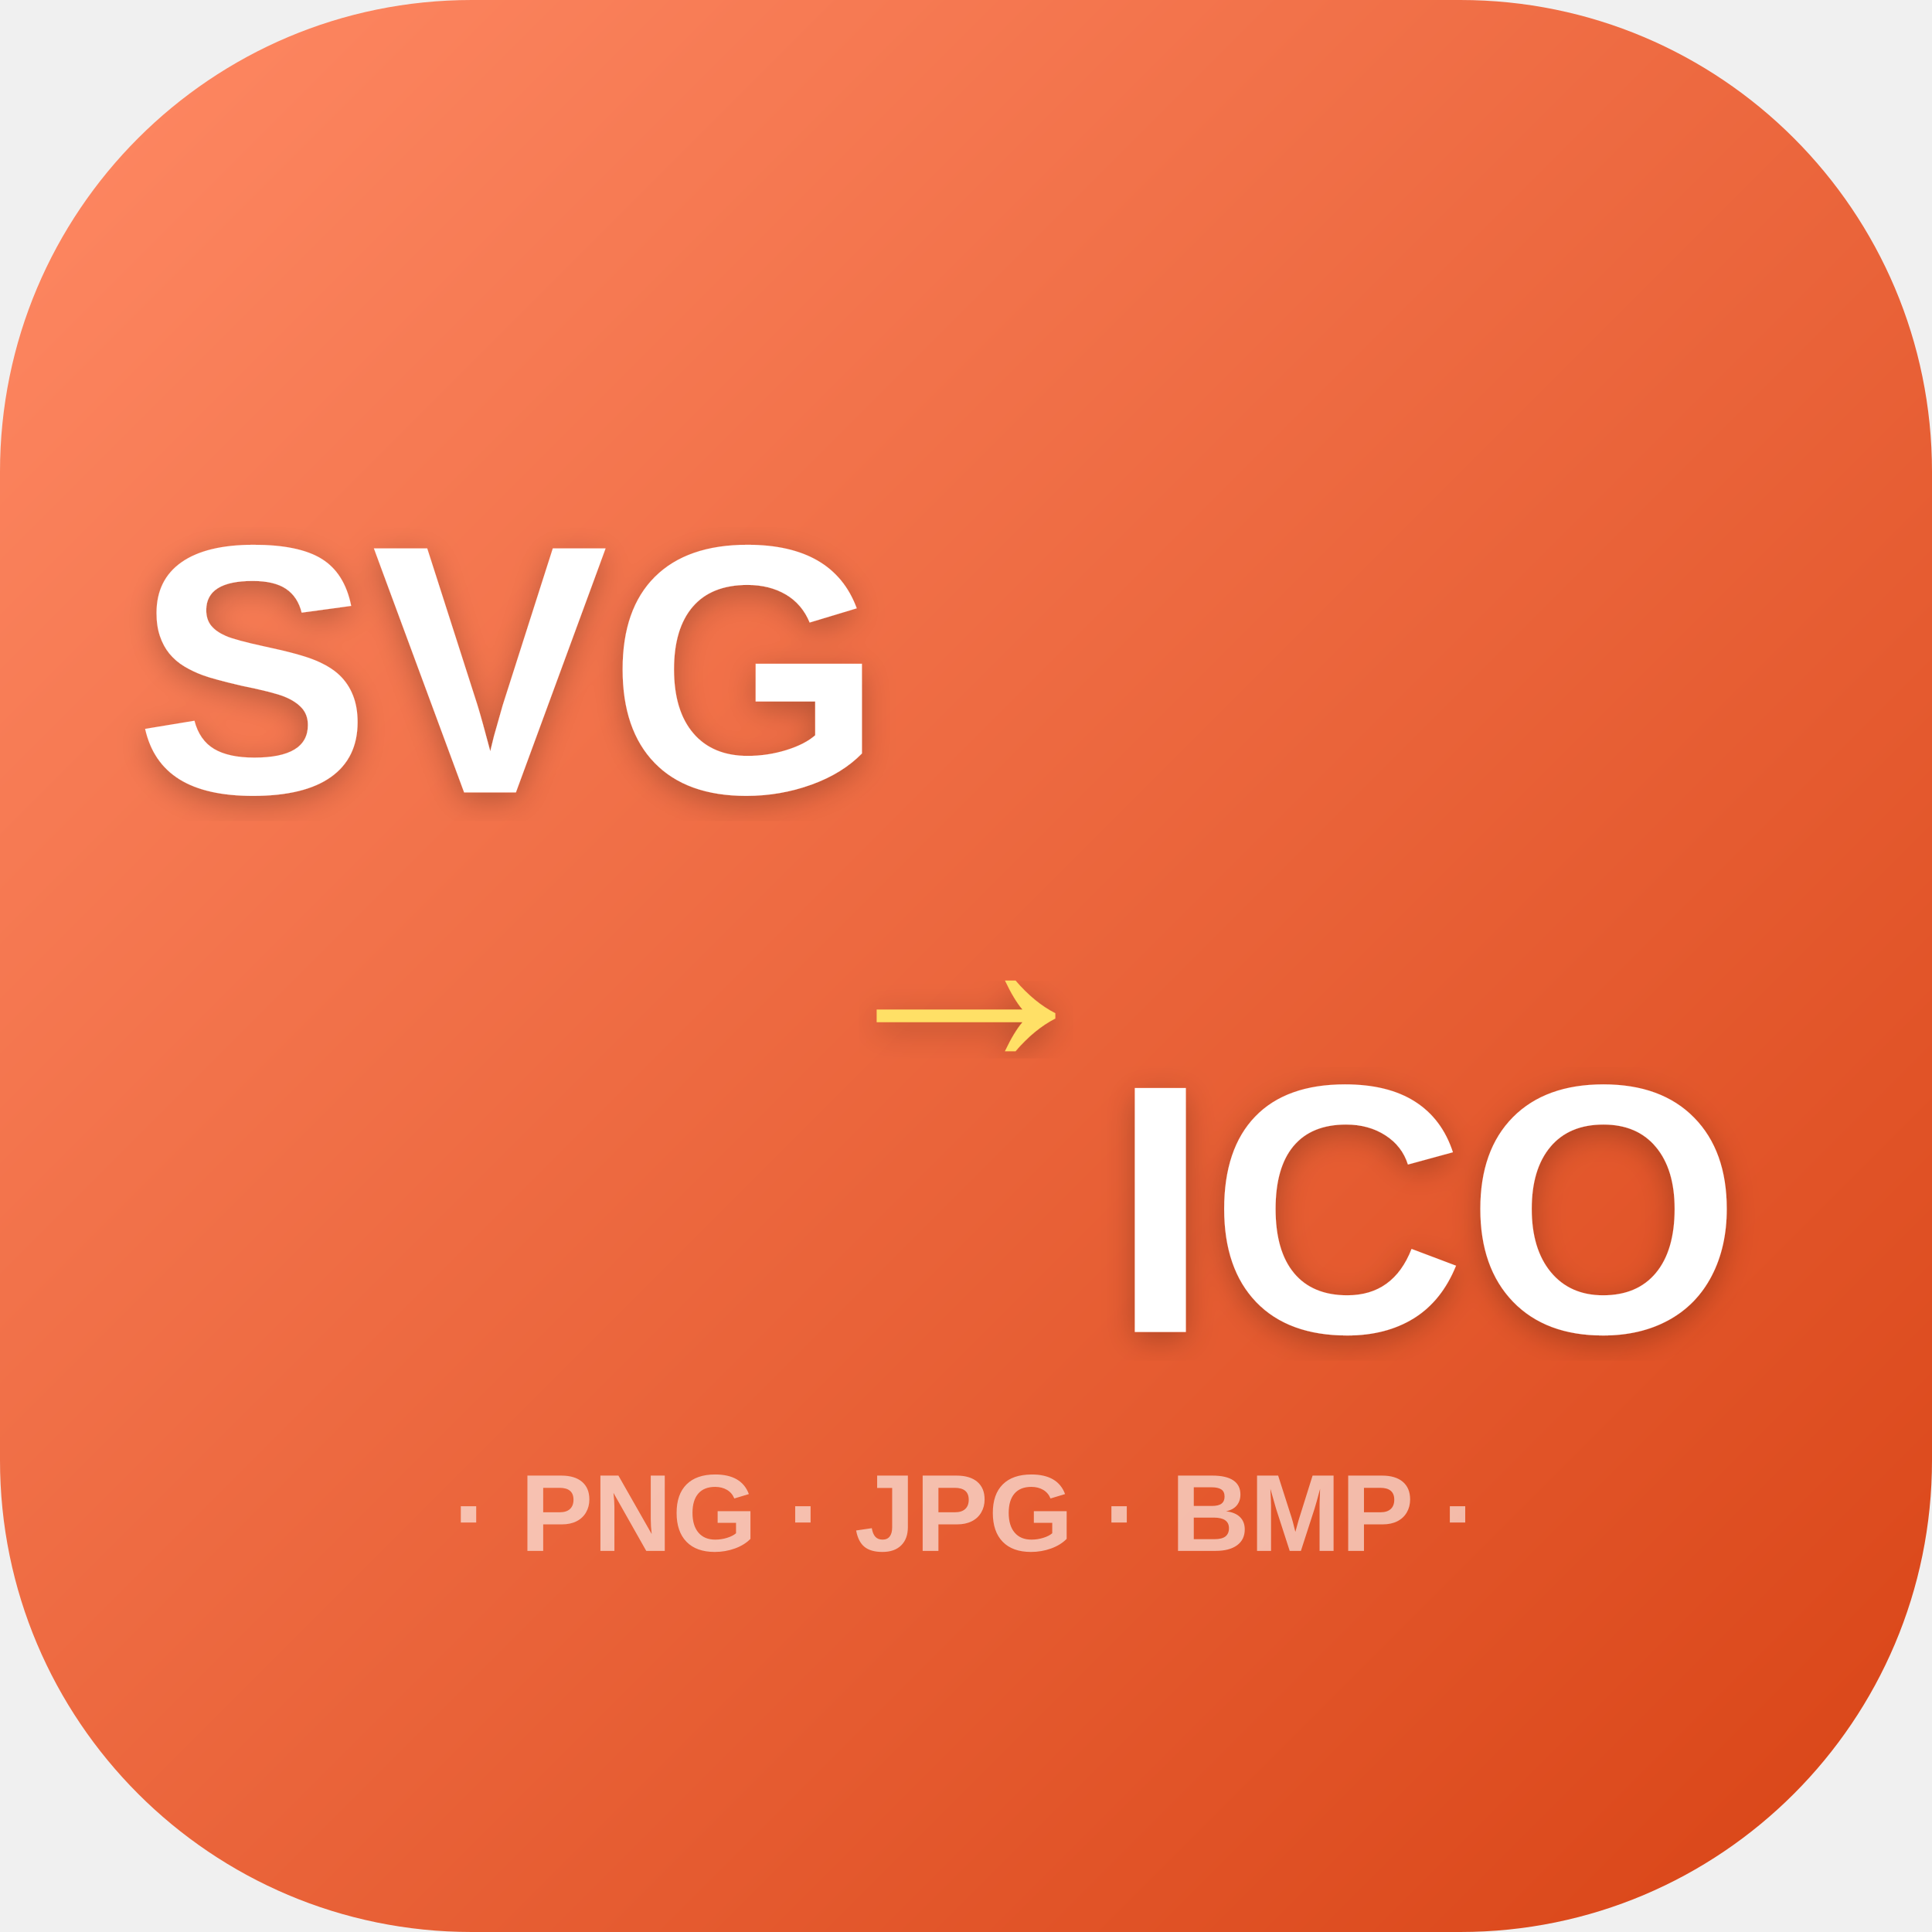
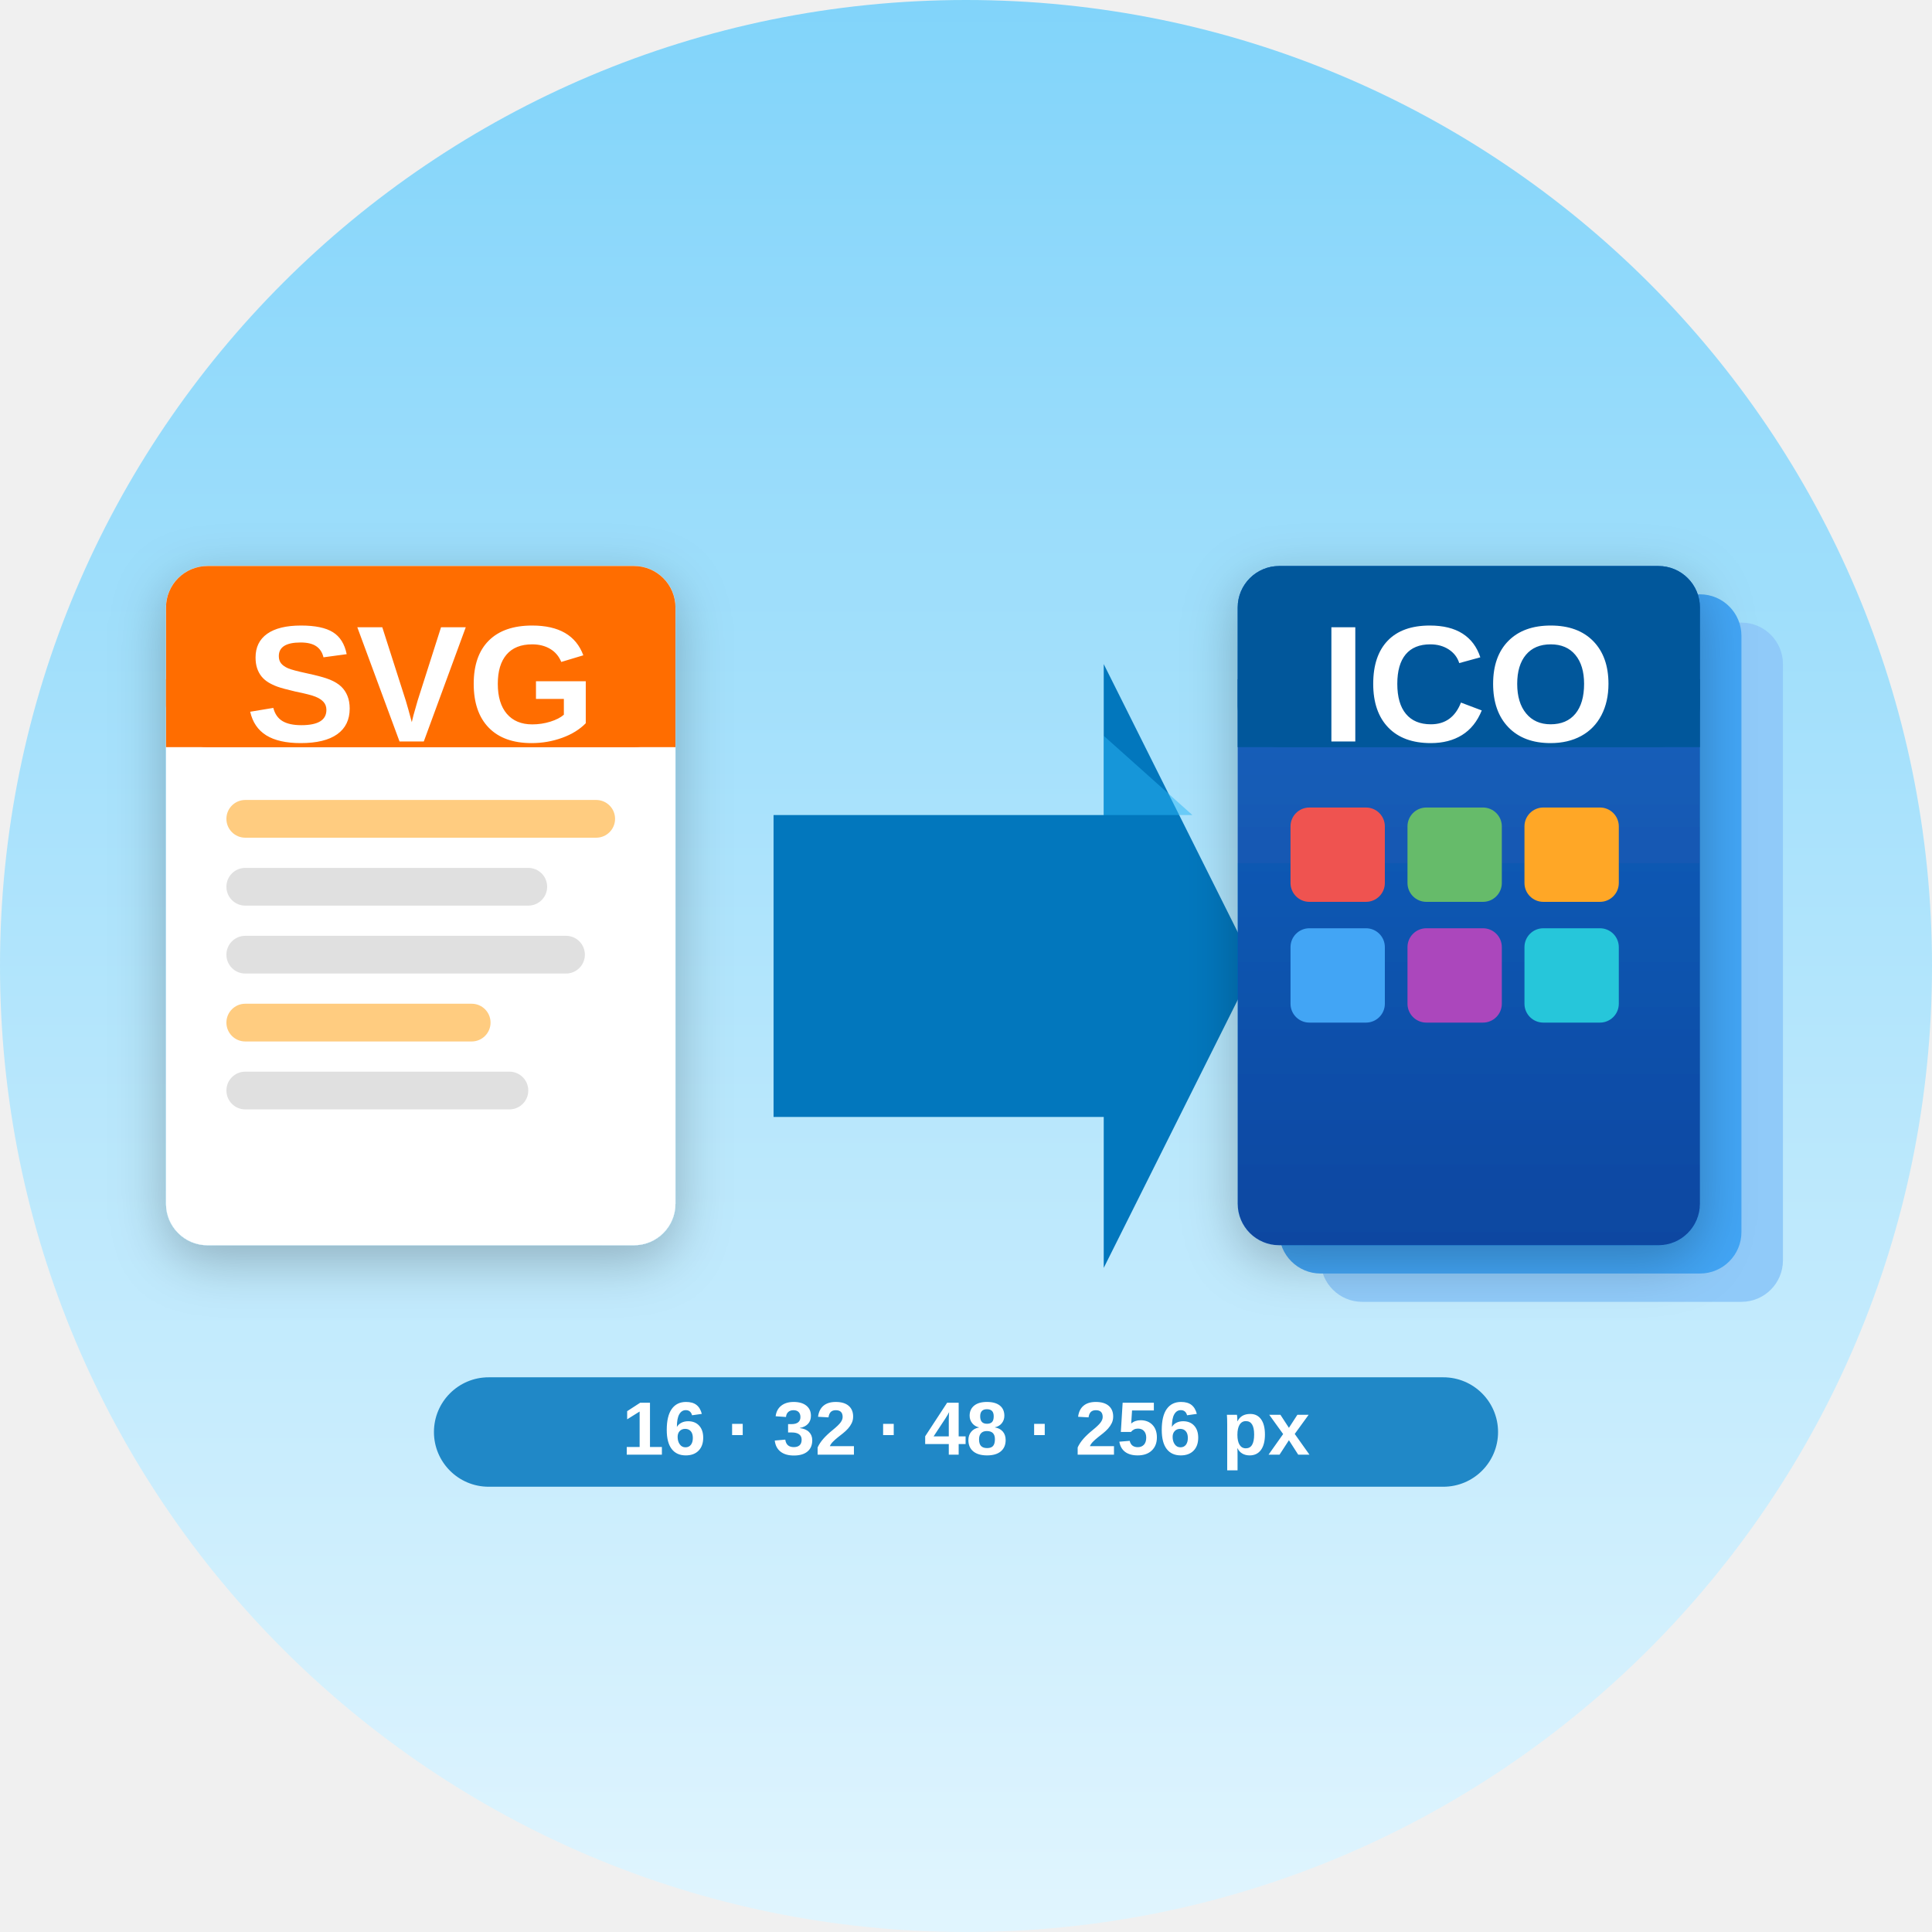
<svg xmlns="http://www.w3.org/2000/svg" viewBox="0 0 1024 1024">
  <defs>
-     <linearGradient id="bg01" x1="0%" y1="0%" x2="100%" y2="100%">
-       <stop offset="0%" stop-color="#FF8A65" />
-       <stop offset="100%" stop-color="#D84315" />
+     <linearGradient id="bg1" x1="0" y1="0" x2="0" y2="1">
+       <stop offset="0%" stop-color="#81D4FA" />
+       <stop offset="100%" stop-color="#E1F5FE" />
    </linearGradient>
-     <filter id="textShadow01">
-       <feDropShadow dx="0" dy="4" stdDeviation="8" flood-color="#000" flood-opacity="0.25" />
+     <linearGradient id="icoGrad" x1="0" y1="0" x2="0" y2="1">
+       <stop offset="0%" stop-color="#1565C0" />
+       <stop offset="100%" stop-color="#0D47A1" />
+     </linearGradient>
+     <filter id="sh1" x="-20%" y="-20%" width="140%" height="140%">
+       <feDropShadow dx="0" dy="8" stdDeviation="14" flood-color="#000000" flood-opacity="0.25" />
    </filter>
  </defs>
-   <rect width="1024" height="1024" rx="250" fill="url(#bg01)" />
-   <text x="270" y="420" font-family="Arial Black, Arial, sans-serif" font-size="188" font-weight="900" fill="white" text-anchor="middle" filter="url(#textShadow01)">SVG</text>
-   <text x="512" y="565" font-family="Arial Black, Arial, sans-serif" font-size="160" font-weight="900" fill="#FFE066" text-anchor="middle" filter="url(#textShadow01)">→</text>
-   <text x="756" y="706" font-family="Arial Black, Arial, sans-serif" font-size="188" font-weight="900" fill="white" text-anchor="middle" filter="url(#textShadow01)">ICO</text>
-   <text x="512" y="822" font-family="Arial, sans-serif" font-size="58" font-weight="600" fill="white" text-anchor="middle" opacity="0.60">· PNG · JPG · BMP ·</text>
+   <circle cx="512" cy="512" r="512" fill="url(#bg1)" />
+   <rect x="88" y="300" width="270" height="360" rx="22" fill="white" filter="url(#sh1)" />
+   <rect x="88" y="300" width="270" height="96" rx="22" fill="#FF6D00" />
+   <rect x="88" y="360" width="270" height="36" fill="#FF6D00" />
+   <text x="223" y="393" text-anchor="middle" fill="white" font-size="88" font-weight="bold" font-family="Arial, sans-serif">SVG</text>
+   <rect x="120" y="424" width="206" height="20" rx="10" fill="#FFCC80" />
+   <rect x="120" y="460" width="170" height="20" rx="10" fill="#E0E0E0" />
+   <rect x="120" y="496" width="190" height="20" rx="10" fill="#E0E0E0" />
+   <rect x="120" y="532" width="140" height="20" rx="10" fill="#FFCC80" />
+   <rect x="120" y="568" width="160" height="20" rx="10" fill="#E0E0E0" />
+   <path d="M410,432 L585,432 L585,352 L665,512 L585,672 L585,592 L410,592 Z" fill="#0277BD" />
+   <path d="M410,432 L585,432 L585,390 L632,432 Z" fill="#29B6F6" opacity="0.5" />
+   <rect x="700" y="330" width="245" height="360" rx="22" fill="#90CAF9" />
+   <rect x="678" y="315" width="245" height="360" rx="22" fill="#42A5F5" />
+   <rect x="656" y="300" width="245" height="360" rx="22" fill="url(#icoGrad)" filter="url(#sh1)" />
+   <rect x="656" y="300" width="245" height="96" rx="22" fill="#01579B" />
+   <rect x="656" y="360" width="245" height="36" fill="#01579B" />
+   <text x="778" y="393" text-anchor="middle" fill="white" font-size="88" font-weight="bold" font-family="Arial, sans-serif">ICO</text>
+   <rect x="684" y="428" width="50" height="50" rx="10" fill="#EF5350" />
+   <rect x="746" y="428" width="50" height="50" rx="10" fill="#66BB6A" />
+   <rect x="808" y="428" width="50" height="50" rx="10" fill="#FFA726" />
+   <rect x="684" y="492" width="50" height="50" rx="10" fill="#42A5F5" />
+   <rect x="746" y="492" width="50" height="50" rx="10" fill="#AB47BC" />
+   <rect x="808" y="492" width="50" height="50" rx="10" fill="#26C6DA" />
+   <rect x="230" y="730" width="564" height="58" rx="29" fill="#0277BD" opacity="0.85" />
+   <text x="512" y="771" text-anchor="middle" fill="white" font-size="40" font-weight="bold" font-family="Arial, sans-serif">16 · 32 · 48 · 256 px</text>
</svg>
